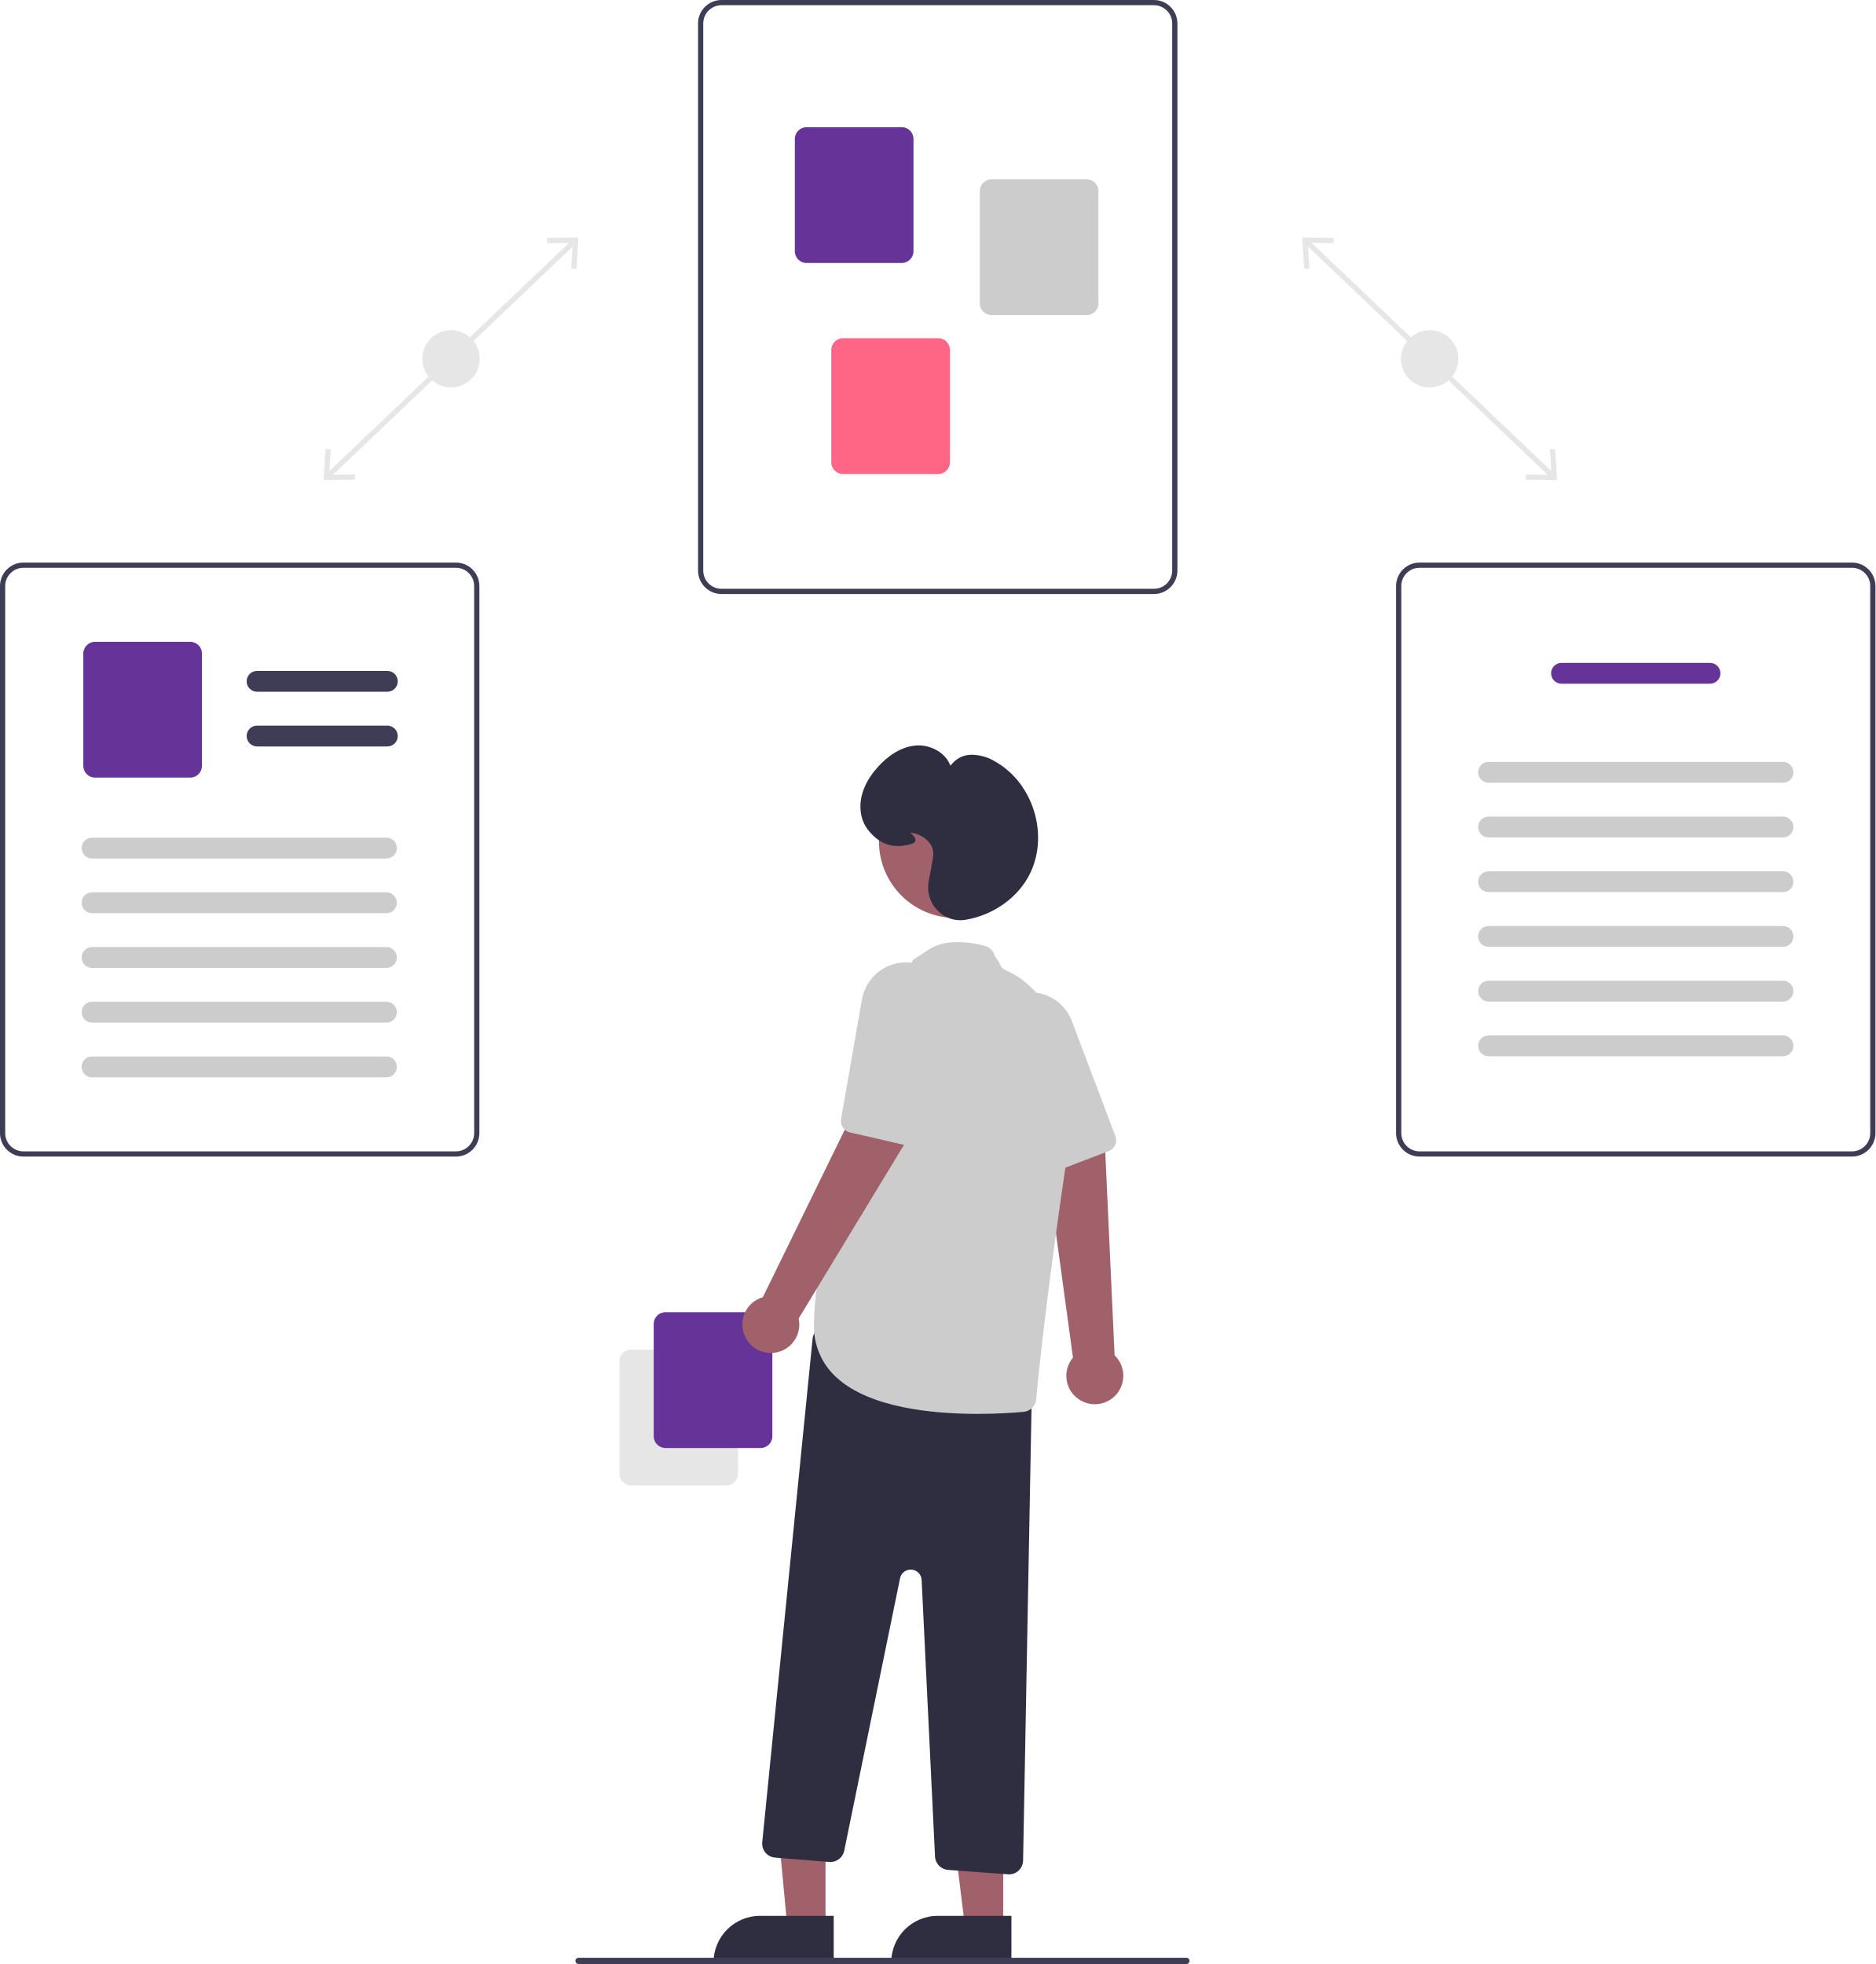
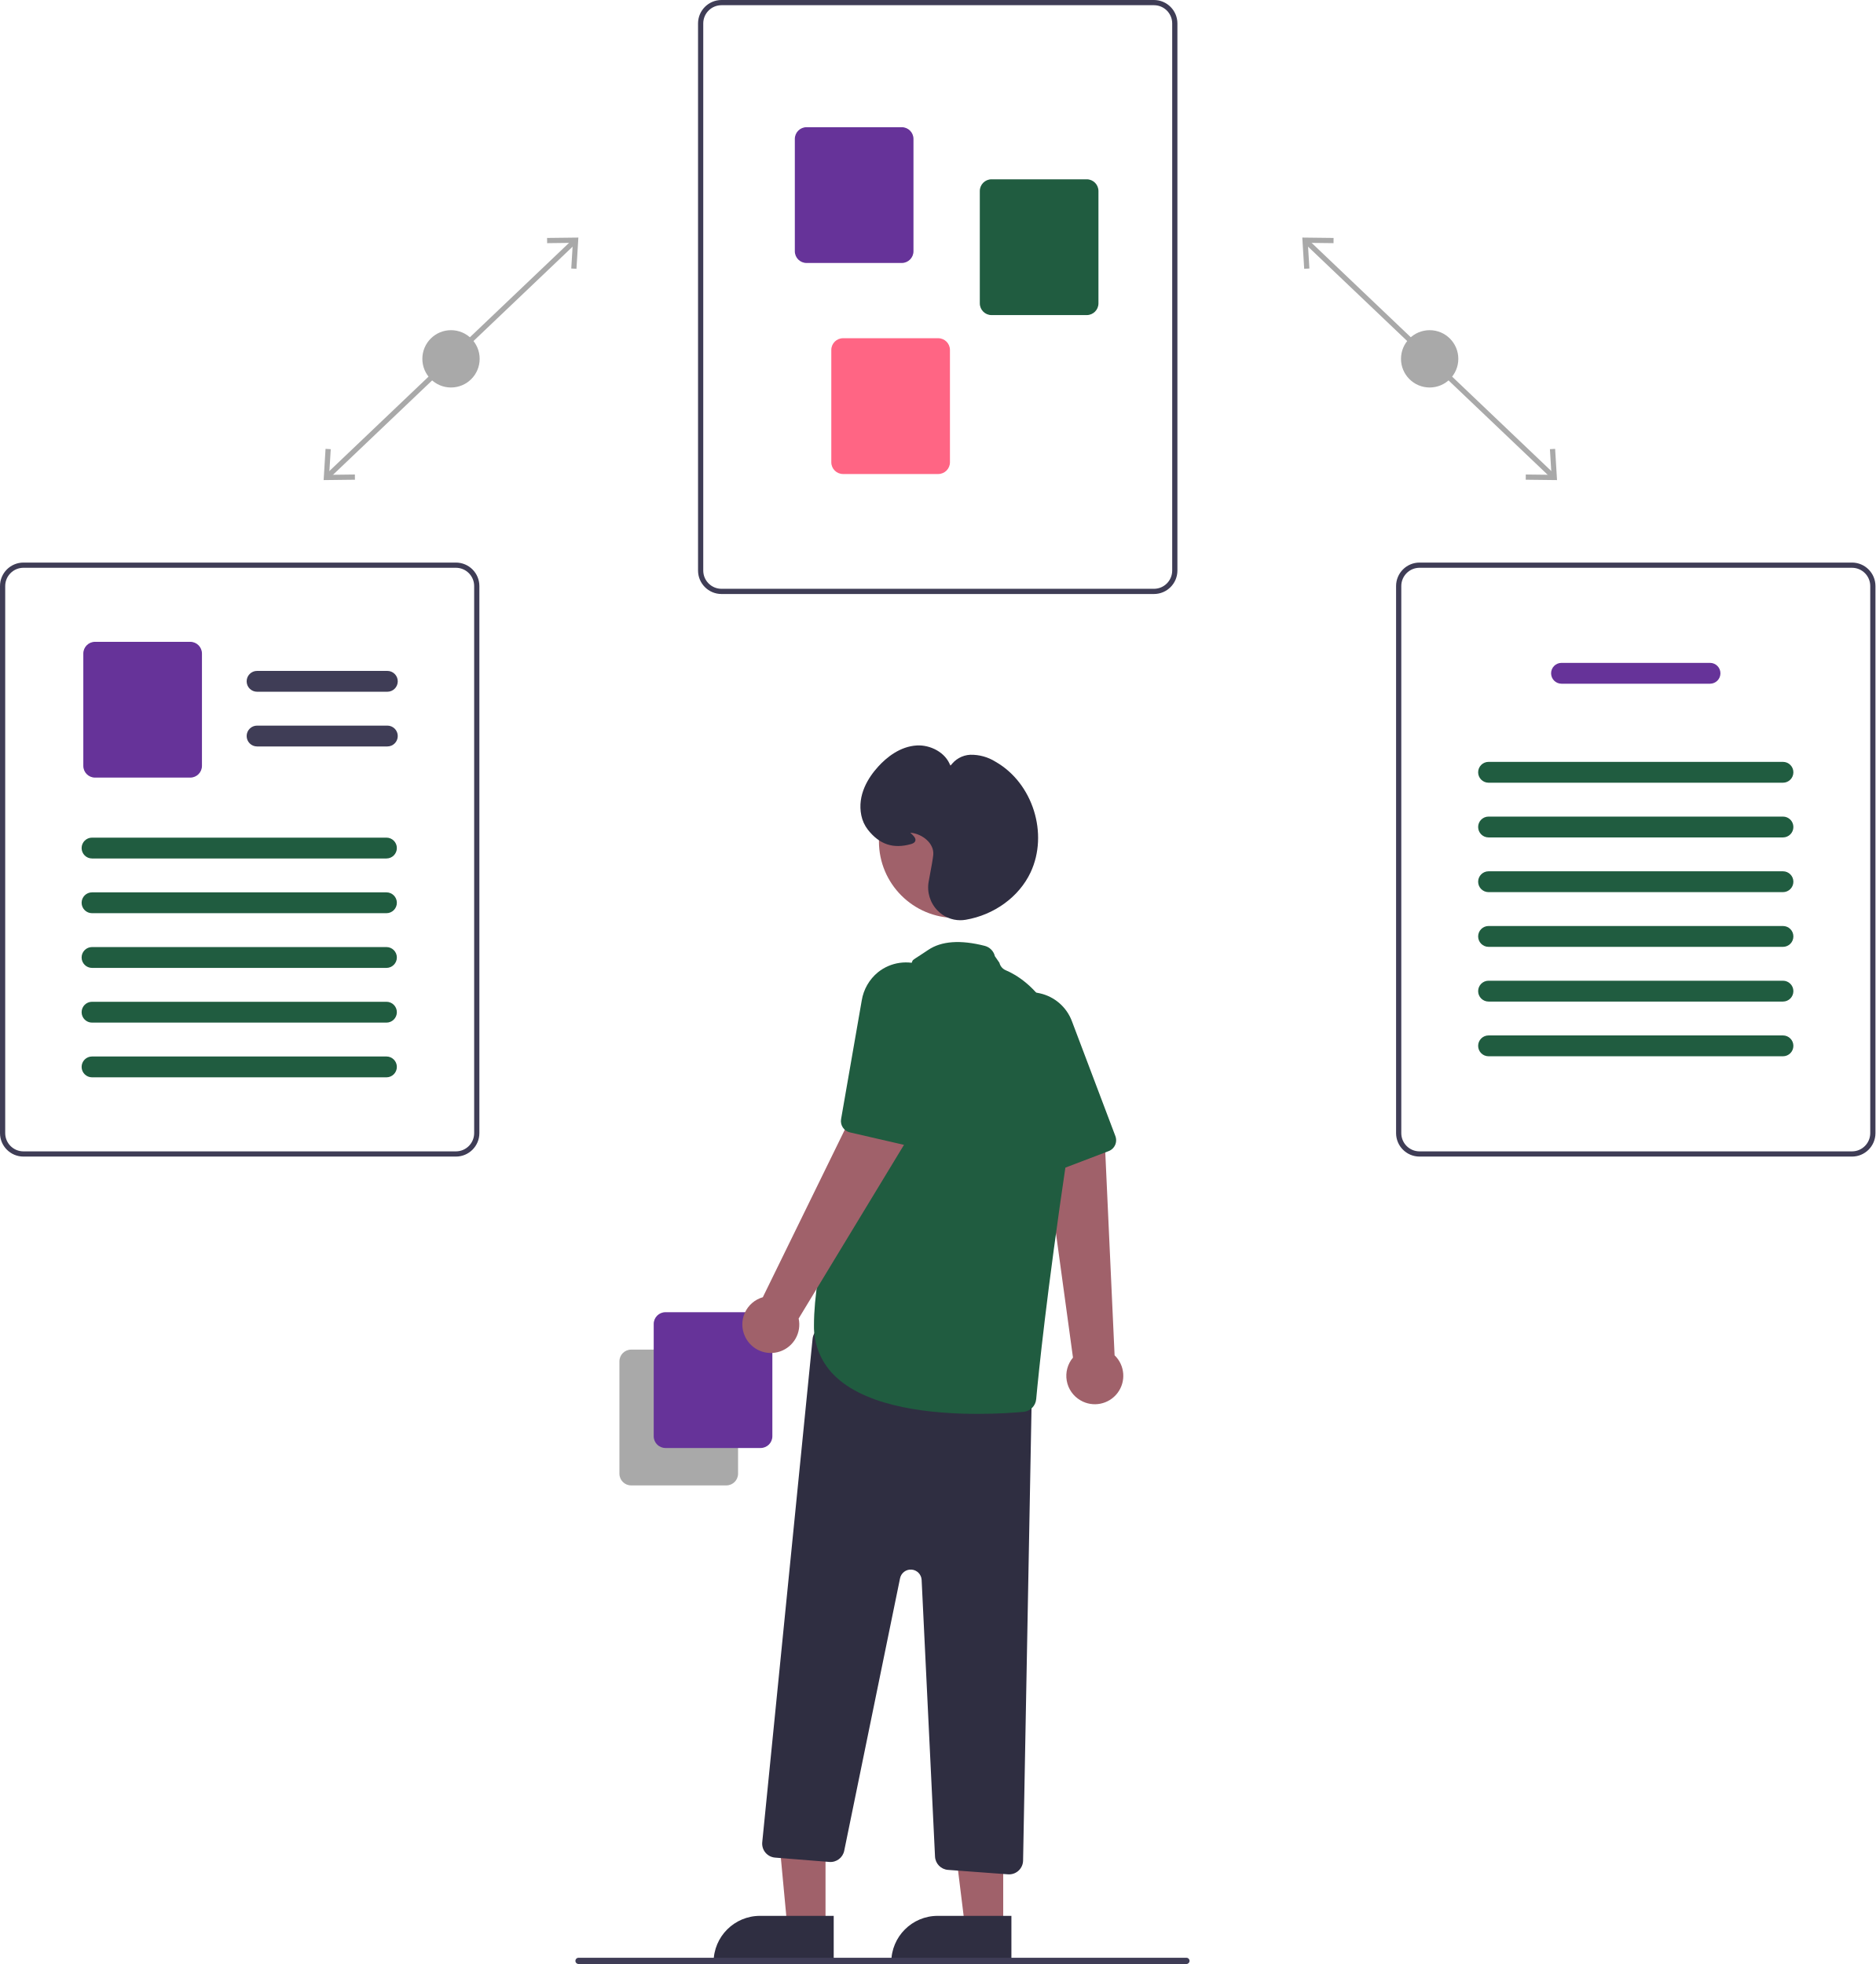
<svg xmlns="http://www.w3.org/2000/svg" data-name="Layer 1" width="601.6" height="630" viewBox="0 0 601.6 630">
-   <rect x="756.964" y="195.507" width="1.672" height="109.196" transform="translate(-245.0684 491.4875) rotate(-46.40674)" fill="#e6e6e6" />
-   <polygon points="498.845 143.982 497.175 144.083 497.679 152.309 489.437 152.21 489.419 153.882 499.457 154.001 498.845 143.982" fill="#e6e6e6" />
-   <polygon points="427.781 76.326 427.763 77.998 419.522 77.899 420.026 86.125 418.355 86.226 417.745 76.206 427.781 76.326" fill="#e6e6e6" />
-   <circle cx="458.6" cy="115.105" r="9.193" fill="#e6e6e6" />
-   <rect x="389.274" y="249.269" width="109.196" height="1.672" transform="translate(-349.2594 240.0306) rotate(-43.59326)" fill="#e6e6e6" />
-   <polygon points="103.815 154.001 113.853 153.882 113.834 152.21 105.593 152.309 106.097 144.083 104.427 143.982 103.815 154.001" fill="#e6e6e6" />
-   <polygon points="185.527 76.206 184.916 86.226 183.246 86.125 183.749 77.899 175.508 77.998 175.49 76.326 185.527 76.206" fill="#e6e6e6" />
-   <circle cx="144.672" cy="115.105" r="9.193" fill="#e6e6e6" />
+   <rect x="756.964" y="195.507" width="1.672" height="109.196" transform="translate(-245.0684 491.4875) rotate(-46.40674)" fill="#a9a9a9" />
+   <polygon points="498.845 143.982 497.175 144.083 497.679 152.309 489.437 152.21 489.419 153.882 499.457 154.001 498.845 143.982" fill="#a9a9a9" />
+   <polygon points="427.781 76.326 427.763 77.998 419.522 77.899 420.026 86.125 418.355 86.226 417.745 76.206 427.781 76.326" fill="#a9a9a9" />
+   <circle cx="458.6" cy="115.105" r="9.193" fill="#a9a9a9" />
+   <rect x="389.274" y="249.269" width="109.196" height="1.672" transform="translate(-349.2594 240.0306) rotate(-43.59326)" fill="#a9a9a9" />
+   <polygon points="103.815 154.001 113.853 153.882 113.834 152.21 105.593 152.309 106.097 144.083 104.427 143.982 103.815 154.001" fill="#a9a9a9" />
+   <polygon points="185.527 76.206 184.916 86.226 183.246 86.125 183.749 77.899 175.508 77.998 175.49 76.326 185.527 76.206" fill="#a9a9a9" />
+   <circle cx="144.672" cy="115.105" r="9.193" fill="#a9a9a9" />
  <path d="M669.364,325.543H530.636a7.53,7.53,0,0,1-7.521-7.521v-175.5A7.53,7.53,0,0,1,530.636,135H669.364a7.53,7.53,0,0,1,7.521,7.521v175.5A7.53,7.53,0,0,1,669.364,325.543ZM530.636,136.671a5.857,5.857,0,0,0-5.85,5.85v175.5a5.857,5.857,0,0,0,5.85,5.85H669.364a5.857,5.857,0,0,0,5.85-5.85v-175.5a5.857,5.857,0,0,0-5.85-5.85Z" transform="translate(-299.2 -135)" fill="#3f3d56" />
  <path d="M588.46,219.358h-30.537a3.765,3.765,0,0,1-3.761-3.761V179.562a3.765,3.765,0,0,1,3.761-3.761h30.537a3.765,3.765,0,0,1,3.761,3.761v36.036A3.765,3.765,0,0,1,588.46,219.358Z" transform="translate(-299.2 -135)" fill="#663399" />
-   <path d="M647.796,236.073h-30.537a3.765,3.765,0,0,1-3.761-3.761V196.276a3.765,3.765,0,0,1,3.761-3.761h30.537a3.765,3.765,0,0,1,3.761,3.761V232.312A3.765,3.765,0,0,1,647.796,236.073Z" transform="translate(-299.2 -135)" fill="#ccc" />
+   <path d="M647.796,236.073h-30.537a3.765,3.765,0,0,1-3.761-3.761V196.276a3.765,3.765,0,0,1,3.761-3.761h30.537a3.765,3.765,0,0,1,3.761,3.761V232.312A3.765,3.765,0,0,1,647.796,236.073Z" transform="translate(-299.2 -135)" fill="#205C40" />
  <path d="M600.16,287.051h-30.537a3.765,3.765,0,0,1-3.761-3.761V247.255a3.765,3.765,0,0,1,3.761-3.761h30.537a3.765,3.765,0,0,1,3.761,3.761v36.036A3.765,3.765,0,0,1,600.16,287.051Z" transform="translate(-299.2 -135)" fill="#ff6584" />
  <path d="M893.279,506H754.55a7.53,7.53,0,0,1-7.521-7.521v-175.5a7.53,7.53,0,0,1,7.521-7.521H893.279A7.53,7.53,0,0,1,900.8,322.979v175.5A7.53,7.53,0,0,1,893.279,506ZM754.55,317.129a5.857,5.857,0,0,0-5.85,5.85v175.5a5.857,5.857,0,0,0,5.85,5.85H893.279a5.857,5.857,0,0,0,5.85-5.85v-175.5a5.857,5.857,0,0,0-5.85-5.85Z" transform="translate(-299.2 -135)" fill="#3f3d56" />
  <path d="M847.732,354.318H800.096a3.343,3.343,0,0,1,0-6.686h47.636a3.343,3.343,0,0,1,0,6.686Z" transform="translate(-299.2 -135)" fill="#663399" />
-   <path d="M871.132,386.075H776.696a3.343,3.343,0,1,1,0-6.686h94.436a3.343,3.343,0,1,1,0,6.686Z" transform="translate(-299.2 -135)" fill="#ccc" />
-   <path d="M871.132,403.625H776.696a3.343,3.343,0,1,1,0-6.686h94.436a3.343,3.343,0,1,1,0,6.686Z" transform="translate(-299.2 -135)" fill="#ccc" />
-   <path d="M871.132,421.175H776.696a3.343,3.343,0,1,1,0-6.686h94.436a3.343,3.343,0,1,1,0,6.686Z" transform="translate(-299.2 -135)" fill="#ccc" />
-   <path d="M871.132,438.725H776.696a3.343,3.343,0,1,1,0-6.686h94.436a3.343,3.343,0,1,1,0,6.686Z" transform="translate(-299.2 -135)" fill="#ccc" />
-   <path d="M871.132,456.275H776.696a3.343,3.343,0,1,1,0-6.686h94.436a3.343,3.343,0,1,1,0,6.686Z" transform="translate(-299.2 -135)" fill="#ccc" />
-   <path d="M871.132,473.825H776.696a3.343,3.343,0,1,1,0-6.686h94.436a3.343,3.343,0,1,1,0,6.686Z" transform="translate(-299.2 -135)" fill="#ccc" />
+   <path d="M871.132,386.075H776.696a3.343,3.343,0,1,1,0-6.686h94.436a3.343,3.343,0,1,1,0,6.686Z" transform="translate(-299.2 -135)" fill="#205C40" />
+   <path d="M871.132,403.625H776.696a3.343,3.343,0,1,1,0-6.686h94.436a3.343,3.343,0,1,1,0,6.686Z" transform="translate(-299.2 -135)" fill="#205C40" />
+   <path d="M871.132,421.175H776.696a3.343,3.343,0,1,1,0-6.686h94.436a3.343,3.343,0,1,1,0,6.686Z" transform="translate(-299.2 -135)" fill="#205C40" />
+   <path d="M871.132,438.725H776.696a3.343,3.343,0,1,1,0-6.686h94.436a3.343,3.343,0,1,1,0,6.686Z" transform="translate(-299.2 -135)" fill="#205C40" />
+   <path d="M871.132,456.275H776.696a3.343,3.343,0,1,1,0-6.686h94.436a3.343,3.343,0,1,1,0,6.686Z" transform="translate(-299.2 -135)" fill="#205C40" />
+   <path d="M871.132,473.825H776.696a3.343,3.343,0,1,1,0-6.686h94.436a3.343,3.343,0,1,1,0,6.686Z" transform="translate(-299.2 -135)" fill="#205C40" />
  <path d="M445.45,506H306.721A7.53,7.53,0,0,1,299.2,498.479v-175.5a7.53,7.53,0,0,1,7.521-7.521H445.45a7.53,7.53,0,0,1,7.521,7.521v175.5A7.53,7.53,0,0,1,445.45,506ZM306.721,317.129a5.857,5.857,0,0,0-5.85,5.85v175.5a5.857,5.857,0,0,0,5.85,5.85H445.45a5.857,5.857,0,0,0,5.85-5.85v-175.5a5.857,5.857,0,0,0-5.85-5.85Z" transform="translate(-299.2 -135)" fill="#3f3d56" />
  <path d="M423.448,356.893H381.663a3.343,3.343,0,0,1,0-6.686h41.786a3.343,3.343,0,1,1,0,6.686Z" transform="translate(-299.2 -135)" fill="#3f3d56" />
  <path d="M423.448,374.443H381.663a3.343,3.343,0,0,1,0-6.686h41.786a3.343,3.343,0,1,1,0,6.686Z" transform="translate(-299.2 -135)" fill="#3f3d56" />
  <path d="M360.222,384.436h-30.537a3.765,3.765,0,0,1-3.761-3.761V344.639a3.765,3.765,0,0,1,3.761-3.761h30.537a3.765,3.765,0,0,1,3.761,3.761v36.036A3.765,3.765,0,0,1,360.222,384.436Z" transform="translate(-299.2 -135)" fill="#663399" />
-   <path d="M423.159,410.378H328.723a3.343,3.343,0,1,1,0-6.686H423.159a3.343,3.343,0,1,1,0,6.686Z" transform="translate(-299.2 -135)" fill="#ccc" />
-   <path d="M423.159,427.928H328.723a3.343,3.343,0,1,1,0-6.686H423.159a3.343,3.343,0,1,1,0,6.686Z" transform="translate(-299.2 -135)" fill="#ccc" />
-   <path d="M423.159,445.478H328.723a3.343,3.343,0,1,1,0-6.686H423.159a3.343,3.343,0,1,1,0,6.686Z" transform="translate(-299.2 -135)" fill="#ccc" />
-   <path d="M423.159,463.028H328.723a3.343,3.343,0,1,1,0-6.686H423.159a3.343,3.343,0,1,1,0,6.686Z" transform="translate(-299.2 -135)" fill="#ccc" />
-   <path d="M423.159,480.578H328.723a3.343,3.343,0,1,1,0-6.686H423.159a3.343,3.343,0,1,1,0,6.686Z" transform="translate(-299.2 -135)" fill="#ccc" />
-   <path d="M497.895,607.719V571.683a3.765,3.765,0,0,1,3.761-3.761h30.537a3.765,3.765,0,0,1,3.761,3.761v36.036a3.765,3.765,0,0,1-3.761,3.761h-30.537A3.765,3.765,0,0,1,497.895,607.719Z" transform="translate(-299.2 -135)" fill="#e6e6e6" />
+   <path d="M423.159,410.378H328.723a3.343,3.343,0,1,1,0-6.686H423.159a3.343,3.343,0,1,1,0,6.686Z" transform="translate(-299.2 -135)" fill="#205C40" />
+   <path d="M423.159,427.928H328.723a3.343,3.343,0,1,1,0-6.686H423.159a3.343,3.343,0,1,1,0,6.686Z" transform="translate(-299.2 -135)" fill="#205C40" />
+   <path d="M423.159,445.478H328.723a3.343,3.343,0,1,1,0-6.686H423.159a3.343,3.343,0,1,1,0,6.686Z" transform="translate(-299.2 -135)" fill="#205C40" />
+   <path d="M423.159,463.028H328.723a3.343,3.343,0,1,1,0-6.686H423.159a3.343,3.343,0,1,1,0,6.686Z" transform="translate(-299.2 -135)" fill="#205C40" />
+   <path d="M423.159,480.578H328.723a3.343,3.343,0,1,1,0-6.686H423.159a3.343,3.343,0,1,1,0,6.686Z" transform="translate(-299.2 -135)" fill="#205C40" />
+   <path d="M497.895,607.719V571.683a3.765,3.765,0,0,1,3.761-3.761h30.537a3.765,3.765,0,0,1,3.761,3.761v36.036a3.765,3.765,0,0,1-3.761,3.761h-30.537A3.765,3.765,0,0,1,497.895,607.719Z" transform="translate(-299.2 -135)" fill="#a9a9a9" />
  <path d="M508.895,595.719V559.683a3.765,3.765,0,0,1,3.761-3.761h30.537a3.765,3.765,0,0,1,3.761,3.761v36.036a3.765,3.765,0,0,1-3.761,3.761h-30.537A3.765,3.765,0,0,1,508.895,595.719Z" transform="translate(-299.2 -135)" fill="#663399" />
  <path d="M645.784,584.188a9.078,9.078,0,0,1-2.398-13.711l-9.466-69.188,19.718.968,3.096,67.486a9.127,9.127,0,0,1-10.949,14.446Z" transform="translate(-299.2 -135)" fill="#a0616a" />
-   <path d="M656.344,503.179a3.705,3.705,0,0,1-1.505,1.064l-17.72,6.763a3.723,3.723,0,0,1-4.729-1.965l-15.696-35.275a14.74,14.74,0,0,1-.721-10.431,14.337,14.337,0,0,1,10.912-9.782,13.673,13.673,0,0,1,5.89.083,14.28,14.28,0,0,1,10.263,8.921l13.956,36.89A3.73,3.73,0,0,1,656.344,503.179Z" transform="translate(-299.2 -135)" fill="#ccc" />
+   <path d="M656.344,503.179a3.705,3.705,0,0,1-1.505,1.064l-17.72,6.763a3.723,3.723,0,0,1-4.729-1.965l-15.696-35.275a14.74,14.74,0,0,1-.721-10.431,14.337,14.337,0,0,1,10.912-9.782,13.673,13.673,0,0,1,5.89.083,14.28,14.28,0,0,1,10.263,8.921l13.956,36.89A3.73,3.73,0,0,1,656.344,503.179Z" transform="translate(-299.2 -135)" fill="#205C40" />
  <polygon points="264.807 618.06 252.547 618.06 248.102 570.549 264.809 570.773 264.807 618.06" fill="#a0616a" />
  <path d="M243.79,614.557h23.644a0,0,0,0,1,0,0v14.887a0,0,0,0,1,0,0H228.903a0,0,0,0,1,0,0v0A14.887,14.887,0,0,1,243.79,614.557Z" fill="#2f2e41" />
  <polygon points="321.807 618.06 309.547 618.06 303.715 570.772 321.809 570.773 321.807 618.06" fill="#a0616a" />
  <path d="M300.79,614.557h23.644a0,0,0,0,1,0,0v14.887a0,0,0,0,1,0,0H285.903a0,0,0,0,1,0,0v0A14.887,14.887,0,0,1,300.79,614.557Z" fill="#2f2e41" />
  <path d="M622.549,736.236l-19.255-1.426a4.506,4.506,0,0,1-4.162-4.271L594.838,641.809a3.5,3.5,0,0,0-6.925-.533L570.002,728.683a4.506,4.506,0,0,1-4.767,3.582l-17.406-1.393a4.5,4.5,0,0,1-4.119-4.933L559.858,564.463a4.5,4.5,0,0,1,5.434-3.949l61.406,13.349a4.511,4.511,0,0,1,3.543,4.481L627.381,731.832a4.502,4.502,0,0,1-4.489,4.416C622.778,736.248,622.664,736.243,622.549,736.236Z" transform="translate(-299.2 -135)" fill="#2f2e41" />
  <circle cx="306.503" cy="269.888" r="24.561" fill="#a0616a" />
-   <path d="M567.596,576.915a21.962,21.962,0,0,1-7.294-16.866c0-35.301,30.556-114.168,31.514-116.629.093-.593.9-.849,5.129-3.706,4.232-2.859,10.335-3.299,18.139-1.306a4.479,4.479,0,0,1,3.25,3.318l1.452,2.098a3.491,3.491,0,0,0,2.029,2.406c6.293,2.651,26.298,14.878,19.481,60.892-6.332,42.743-8.902,67.881-9.713,76.705a4.491,4.491,0,0,1-4.072,4.065c-3.086.276-8.382.644-14.689.644C598.202,588.536,578.147,586.564,567.596,576.915Z" transform="translate(-299.2 -135)" fill="#ccc" />
+   <path d="M567.596,576.915a21.962,21.962,0,0,1-7.294-16.866c0-35.301,30.556-114.168,31.514-116.629.093-.593.9-.849,5.129-3.706,4.232-2.859,10.335-3.299,18.139-1.306a4.479,4.479,0,0,1,3.25,3.318l1.452,2.098a3.491,3.491,0,0,0,2.029,2.406c6.293,2.651,26.298,14.878,19.481,60.892-6.332,42.743-8.902,67.881-9.713,76.705a4.491,4.491,0,0,1-4.072,4.065c-3.086.276-8.382.644-14.689.644C598.202,588.536,578.147,586.564,567.596,576.915Z" transform="translate(-299.2 -135)" fill="#205C40" />
  <path d="M538.247,563.837a9.078,9.078,0,0,1,5.649-12.722L574.589,488.39l15.833,11.791-35.034,57.763a9.127,9.127,0,0,1-17.142,5.894Z" transform="translate(-299.2 -135)" fill="#a0616a" />
-   <path d="M592.156,502.454a3.705,3.705,0,0,1-1.843.045l-18.482-4.258a3.723,3.723,0,0,1-2.832-4.266l6.623-38.038a14.74,14.74,0,0,1,5.214-9.064,14.337,14.337,0,0,1,14.511-2.043,13.673,13.673,0,0,1,4.844,3.351,14.28,14.28,0,0,1,3.551,13.127l-8.967,38.409A3.73,3.73,0,0,1,592.156,502.454Z" transform="translate(-299.2 -135)" fill="#ccc" />
+   <path d="M592.156,502.454a3.705,3.705,0,0,1-1.843.045l-18.482-4.258a3.723,3.723,0,0,1-2.832-4.266l6.623-38.038a14.74,14.74,0,0,1,5.214-9.064,14.337,14.337,0,0,1,14.511-2.043,13.673,13.673,0,0,1,4.844,3.351,14.28,14.28,0,0,1,3.551,13.127l-8.967,38.409A3.73,3.73,0,0,1,592.156,502.454Z" transform="translate(-299.2 -135)" fill="#205C40" />
  <path d="M599.953,427.079a10.584,10.584,0,0,1-2.839-9.387c.856-4.479,1.359-7.41,1.455-8.477h0c.326-3.648-3.361-6.601-7.01-7.07-.141-.018-.26-.031-.359-.039.093.091.193.184.28.267.693.651,1.556,1.462,1.351,2.298-.124.503-.584.861-1.407,1.091-5.706,1.597-10.101.131-13.831-4.616a11.026,11.026,0,0,1-2.105-4.598c-1.336-6.555,2.224-12.143,5.446-15.675,2.657-2.913,6.964-6.449,12.394-6.752,4.223-.236,9.246,2.194,10.749,6.574a8.159,8.159,0,0,1,6.361-3.586,14.662,14.662,0,0,1,8.158,2.269c11.909,6.822,17.027,23.073,11.177,35.488-3.68,7.809-11.654,13.623-20.81,15.172a10.393,10.393,0,0,1-1.735.147A10.115,10.115,0,0,1,599.953,427.079Z" transform="translate(-299.2 -135)" fill="#2f2e41" />
  <path d="M484.779,765h195a1,1,0,0,0,0-2h-195a1,1,0,1,0,0,2Z" transform="translate(-299.2 -135)" fill="#3f3d56" />
</svg>
